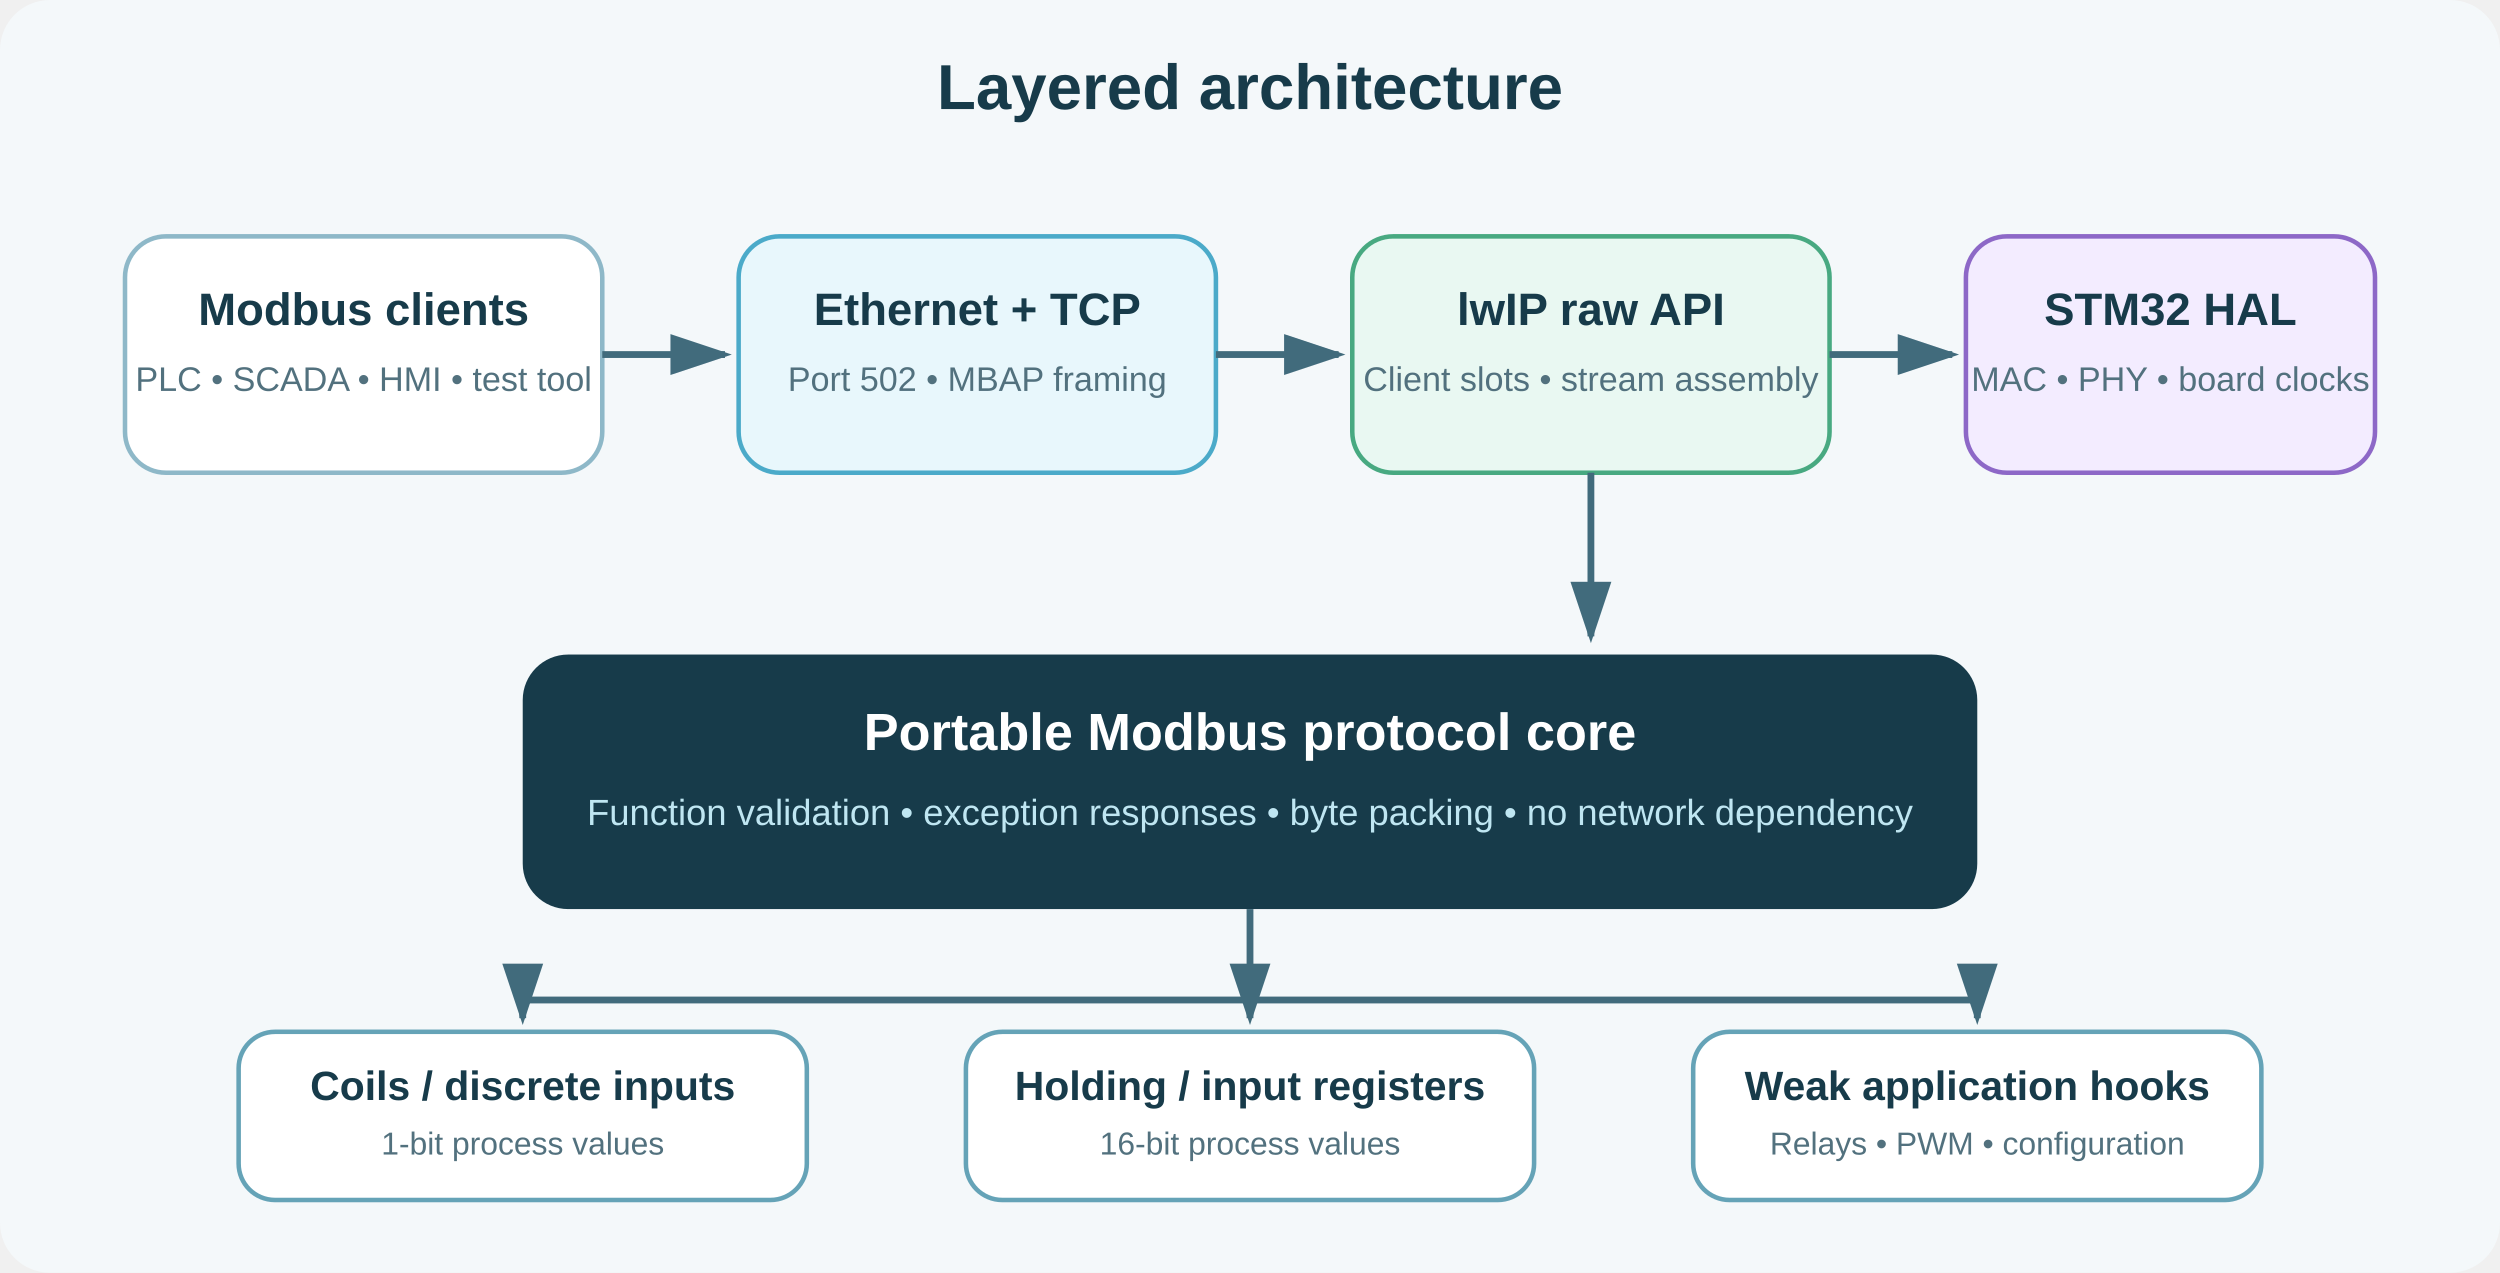
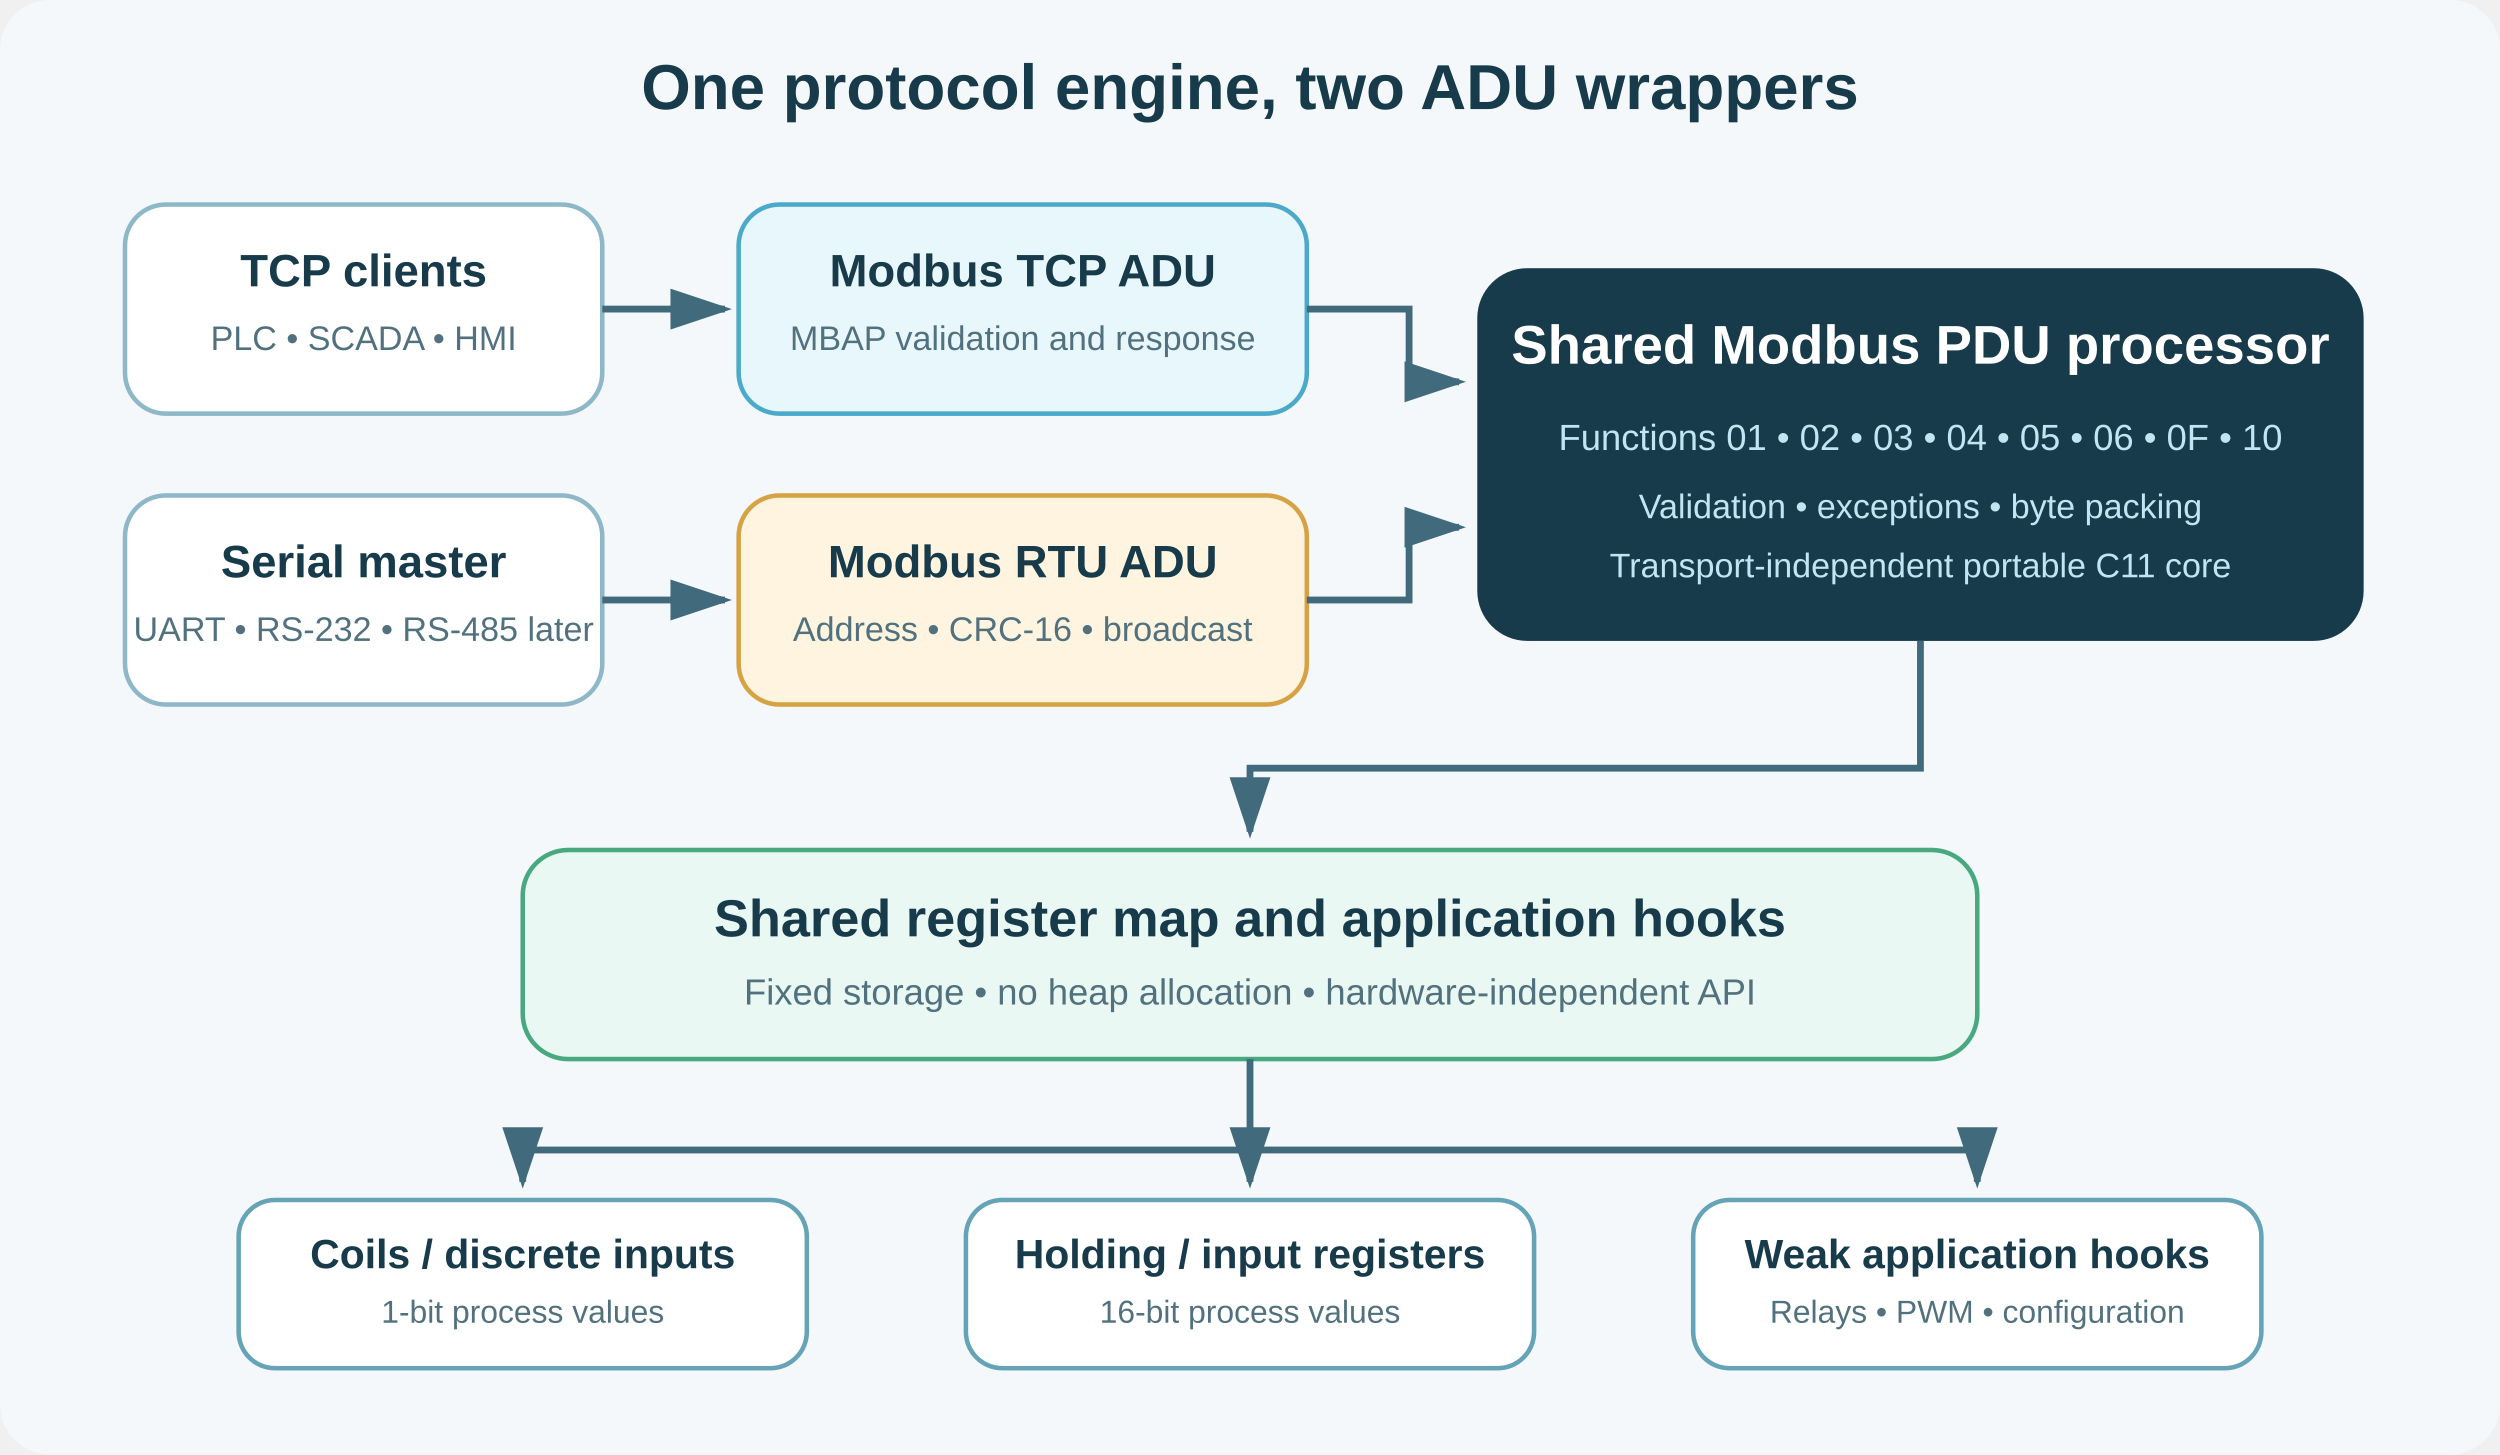
- <svg xmlns="http://www.w3.org/2000/svg" width="1100" height="560" viewBox="0 0 1100 560" role="img" aria-labelledby="title desc">
+ <svg xmlns="http://www.w3.org/2000/svg" width="1100" height="640" viewBox="0 0 1100 640" role="img" aria-labelledby="title desc">
  <defs>
    <marker id="arrow" markerWidth="10" markerHeight="10" refX="8" refY="3" orient="auto" markerUnits="strokeWidth">
      <path d="M0,0 L0,6 L9,3 z" fill="#416b7c" />
    </marker>
  </defs>
-   <rect width="1100" height="560" rx="22" fill="#f4f8fa" />
-   <text x="550" y="48" text-anchor="middle" font-family="Arial, sans-serif" font-size="28" font-weight="700" fill="#173b4a">Layered architecture</text>
+   <rect width="1100" height="640" rx="22" fill="#f4f8fa" />
+   <text x="550" y="48" text-anchor="middle" font-family="Arial, sans-serif" font-size="28" font-weight="700" fill="#173b4a">One protocol engine, two ADU wrappers</text>
  <g>
-     <rect x="55" y="104" width="210" height="104" rx="18" fill="#ffffff" stroke="#8eb8c8" stroke-width="2" />
-     <text x="160" y="143" text-anchor="middle" font-family="Arial, sans-serif" font-size="20" font-weight="700" fill="#173b4a">Modbus clients</text>
-     <text x="160" y="172" text-anchor="middle" font-family="Arial, sans-serif" font-size="15" fill="#52717e">PLC • SCADA • HMI • test tool</text>
+     <rect x="55" y="90" width="210" height="92" rx="18" fill="#ffffff" stroke="#8eb8c8" stroke-width="2" />
+     <text x="160" y="126" text-anchor="middle" font-family="Arial, sans-serif" font-size="20" font-weight="700" fill="#173b4a">TCP clients</text>
+     <text x="160" y="154" text-anchor="middle" font-family="Arial, sans-serif" font-size="15" fill="#52717e">PLC • SCADA • HMI</text>
  </g>
  <g>
-     <rect x="325" y="104" width="210" height="104" rx="18" fill="#e8f7fc" stroke="#4baac9" stroke-width="2" />
-     <text x="430" y="143" text-anchor="middle" font-family="Arial, sans-serif" font-size="20" font-weight="700" fill="#173b4a">Ethernet + TCP</text>
-     <text x="430" y="172" text-anchor="middle" font-family="Arial, sans-serif" font-size="15" fill="#52717e">Port 502 • MBAP framing</text>
+     <rect x="55" y="218" width="210" height="92" rx="18" fill="#ffffff" stroke="#8eb8c8" stroke-width="2" />
+     <text x="160" y="254" text-anchor="middle" font-family="Arial, sans-serif" font-size="20" font-weight="700" fill="#173b4a">Serial master</text>
+     <text x="160" y="282" text-anchor="middle" font-family="Arial, sans-serif" font-size="15" fill="#52717e">UART • RS-232 • RS-485 later</text>
  </g>
  <g>
-     <rect x="595" y="104" width="210" height="104" rx="18" fill="#e9f8f2" stroke="#48a981" stroke-width="2" />
-     <text x="700" y="143" text-anchor="middle" font-family="Arial, sans-serif" font-size="20" font-weight="700" fill="#173b4a">lwIP raw API</text>
-     <text x="700" y="172" text-anchor="middle" font-family="Arial, sans-serif" font-size="15" fill="#52717e">Client slots • stream assembly</text>
+     <rect x="325" y="90" width="250" height="92" rx="18" fill="#e8f7fc" stroke="#4baac9" stroke-width="2" />
+     <text x="450" y="126" text-anchor="middle" font-family="Arial, sans-serif" font-size="20" font-weight="700" fill="#173b4a">Modbus TCP ADU</text>
+     <text x="450" y="154" text-anchor="middle" font-family="Arial, sans-serif" font-size="15" fill="#52717e">MBAP validation and response</text>
  </g>
  <g>
-     <rect x="865" y="104" width="180" height="104" rx="18" fill="#f3ecff" stroke="#8d68c7" stroke-width="2" />
-     <text x="955" y="143" text-anchor="middle" font-family="Arial, sans-serif" font-size="20" font-weight="700" fill="#173b4a">STM32 HAL</text>
-     <text x="955" y="172" text-anchor="middle" font-family="Arial, sans-serif" font-size="15" fill="#52717e">MAC • PHY • board clocks</text>
+     <rect x="325" y="218" width="250" height="92" rx="18" fill="#fff4df" stroke="#d6a344" stroke-width="2" />
+     <text x="450" y="254" text-anchor="middle" font-family="Arial, sans-serif" font-size="20" font-weight="700" fill="#173b4a">Modbus RTU ADU</text>
+     <text x="450" y="282" text-anchor="middle" font-family="Arial, sans-serif" font-size="15" fill="#52717e">Address • CRC-16 • broadcast</text>
  </g>
-   <path d="M265 156 H319" stroke="#416b7c" stroke-width="3" marker-end="url(#arrow)" />
-   <path d="M535 156 H589" stroke="#416b7c" stroke-width="3" marker-end="url(#arrow)" />
-   <path d="M805 156 H859" stroke="#416b7c" stroke-width="3" marker-end="url(#arrow)" />
+   <path d="M265 136 H319" stroke="#416b7c" stroke-width="3" marker-end="url(#arrow)" />
+   <path d="M265 264 H319" stroke="#416b7c" stroke-width="3" marker-end="url(#arrow)" />
  <g>
-     <rect x="230" y="288" width="640" height="112" rx="20" fill="#173b4a" />
-     <text x="550" y="330" text-anchor="middle" font-family="Arial, sans-serif" font-size="23" font-weight="700" fill="#ffffff">Portable Modbus protocol core</text>
-     <text x="550" y="363" text-anchor="middle" font-family="Arial, sans-serif" font-size="16" fill="#bfe6f2">Function validation • exception responses • byte packing • no network dependency</text>
+     <rect x="650" y="118" width="390" height="164" rx="22" fill="#173b4a" />
+     <text x="845" y="160" text-anchor="middle" font-family="Arial, sans-serif" font-size="24" font-weight="700" fill="#ffffff">Shared Modbus PDU processor</text>
+     <text x="845" y="198" text-anchor="middle" font-family="Arial, sans-serif" font-size="16" fill="#bfe6f2">Functions 01 • 02 • 03 • 04 • 05 • 06 • 0F • 10</text>
+     <text x="845" y="228" text-anchor="middle" font-family="Arial, sans-serif" font-size="15" fill="#bfe6f2">Validation • exceptions • byte packing</text>
+     <text x="845" y="254" text-anchor="middle" font-family="Arial, sans-serif" font-size="15" fill="#bfe6f2">Transport-independent portable C11 core</text>
  </g>
-   <path d="M700 208 V280" stroke="#416b7c" stroke-width="3" marker-end="url(#arrow)" />
+   <path d="M575 136 H620 V168 H642" stroke="#416b7c" stroke-width="3" fill="none" marker-end="url(#arrow)" />
+   <path d="M575 264 H620 V232 H642" stroke="#416b7c" stroke-width="3" fill="none" marker-end="url(#arrow)" />
  <g>
-     <rect x="105" y="454" width="250" height="74" rx="16" fill="#ffffff" stroke="#65a3b7" stroke-width="2" />
-     <text x="230" y="484" text-anchor="middle" font-family="Arial, sans-serif" font-size="18" font-weight="700" fill="#173b4a">Coils / discrete inputs</text>
-     <text x="230" y="508" text-anchor="middle" font-family="Arial, sans-serif" font-size="14" fill="#52717e">1-bit process values</text>
+     <rect x="230" y="374" width="640" height="92" rx="20" fill="#e9f8f2" stroke="#48a981" stroke-width="2" />
+     <text x="550" y="412" text-anchor="middle" font-family="Arial, sans-serif" font-size="23" font-weight="700" fill="#173b4a">Shared register map and application hooks</text>
+     <text x="550" y="442" text-anchor="middle" font-family="Arial, sans-serif" font-size="16" fill="#52717e">Fixed storage • no heap allocation • hardware-independent API</text>
+   </g>
+   <path d="M845 282 V338 H550 V366" stroke="#416b7c" stroke-width="3" fill="none" marker-end="url(#arrow)" />
+   <g>
+     <rect x="105" y="528" width="250" height="74" rx="16" fill="#ffffff" stroke="#65a3b7" stroke-width="2" />
+     <text x="230" y="558" text-anchor="middle" font-family="Arial, sans-serif" font-size="18" font-weight="700" fill="#173b4a">Coils / discrete inputs</text>
+     <text x="230" y="582" text-anchor="middle" font-family="Arial, sans-serif" font-size="14" fill="#52717e">1-bit process values</text>
  </g>
  <g>
-     <rect x="425" y="454" width="250" height="74" rx="16" fill="#ffffff" stroke="#65a3b7" stroke-width="2" />
-     <text x="550" y="484" text-anchor="middle" font-family="Arial, sans-serif" font-size="18" font-weight="700" fill="#173b4a">Holding / input registers</text>
-     <text x="550" y="508" text-anchor="middle" font-family="Arial, sans-serif" font-size="14" fill="#52717e">16-bit process values</text>
+     <rect x="425" y="528" width="250" height="74" rx="16" fill="#ffffff" stroke="#65a3b7" stroke-width="2" />
+     <text x="550" y="558" text-anchor="middle" font-family="Arial, sans-serif" font-size="18" font-weight="700" fill="#173b4a">Holding / input registers</text>
+     <text x="550" y="582" text-anchor="middle" font-family="Arial, sans-serif" font-size="14" fill="#52717e">16-bit process values</text>
  </g>
  <g>
-     <rect x="745" y="454" width="250" height="74" rx="16" fill="#ffffff" stroke="#65a3b7" stroke-width="2" />
-     <text x="870" y="484" text-anchor="middle" font-family="Arial, sans-serif" font-size="18" font-weight="700" fill="#173b4a">Weak application hooks</text>
-     <text x="870" y="508" text-anchor="middle" font-family="Arial, sans-serif" font-size="14" fill="#52717e">Relays • PWM • configuration</text>
+     <rect x="745" y="528" width="250" height="74" rx="16" fill="#ffffff" stroke="#65a3b7" stroke-width="2" />
+     <text x="870" y="558" text-anchor="middle" font-family="Arial, sans-serif" font-size="18" font-weight="700" fill="#173b4a">Weak application hooks</text>
+     <text x="870" y="582" text-anchor="middle" font-family="Arial, sans-serif" font-size="14" fill="#52717e">Relays • PWM • configuration</text>
  </g>
-   <path d="M550 400 V440" stroke="#416b7c" stroke-width="3" />
-   <path d="M230 440 H870" stroke="#416b7c" stroke-width="3" />
-   <path d="M230 440 V448" stroke="#416b7c" stroke-width="3" marker-end="url(#arrow)" />
-   <path d="M550 440 V448" stroke="#416b7c" stroke-width="3" marker-end="url(#arrow)" />
-   <path d="M870 440 V448" stroke="#416b7c" stroke-width="3" marker-end="url(#arrow)" />
+   <path d="M550 466 V506" stroke="#416b7c" stroke-width="3" />
+   <path d="M230 506 H870" stroke="#416b7c" stroke-width="3" />
+   <path d="M230 506 V520" stroke="#416b7c" stroke-width="3" marker-end="url(#arrow)" />
+   <path d="M550 506 V520" stroke="#416b7c" stroke-width="3" marker-end="url(#arrow)" />
+   <path d="M870 506 V520" stroke="#416b7c" stroke-width="3" marker-end="url(#arrow)" />
</svg>
